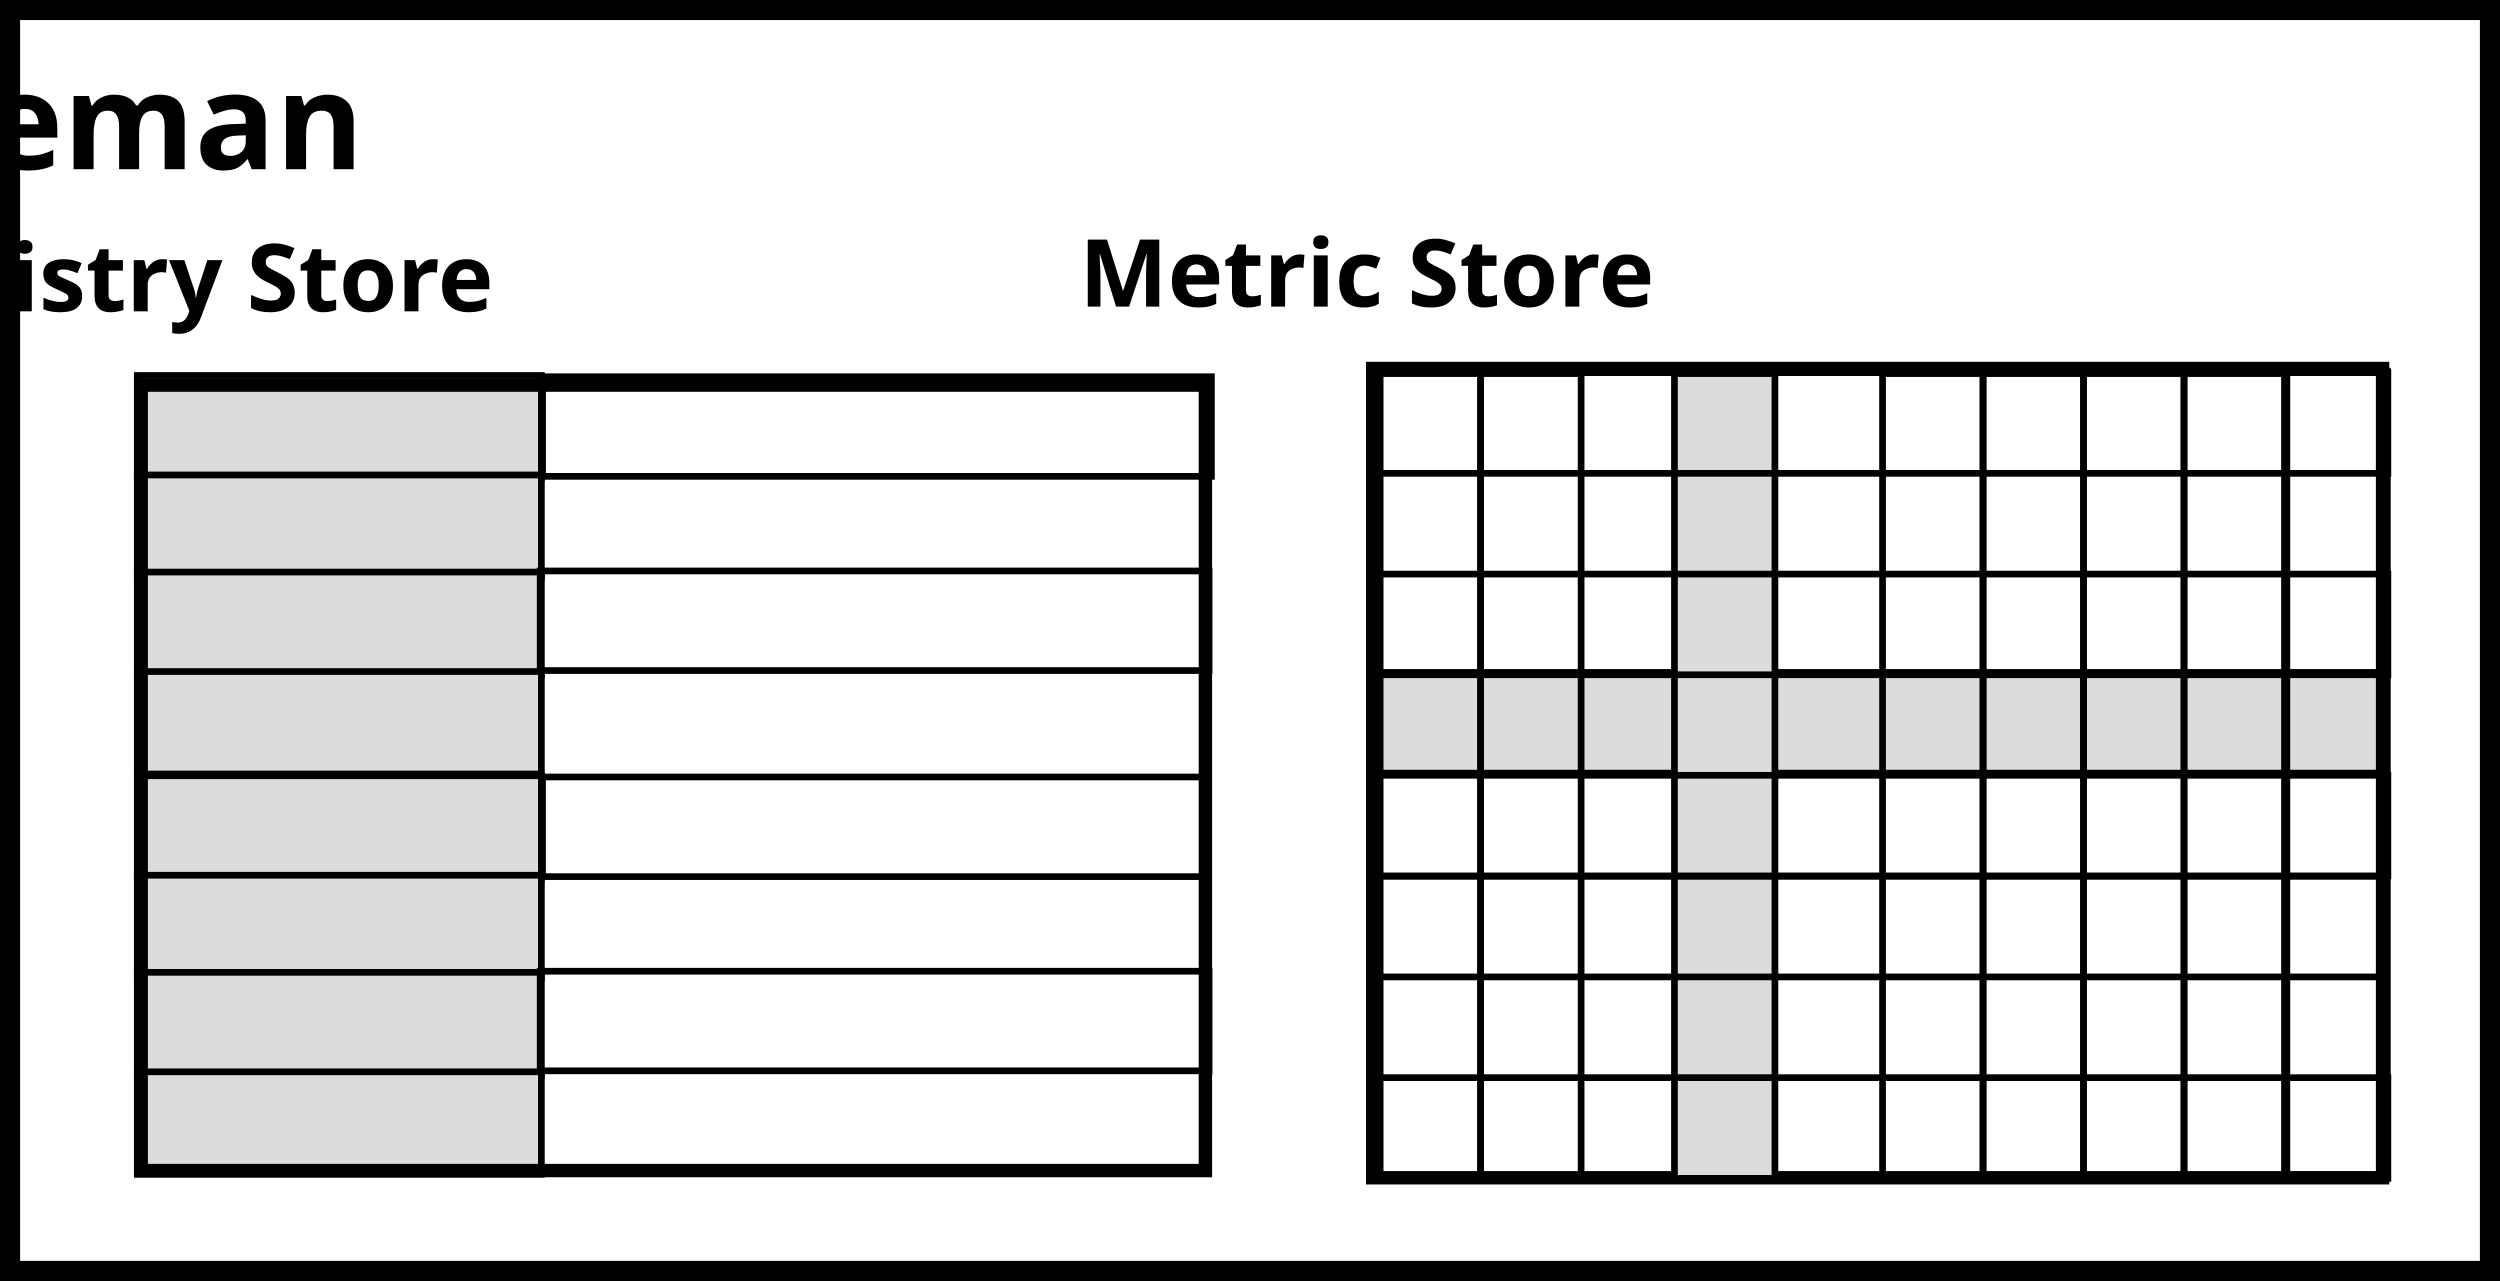
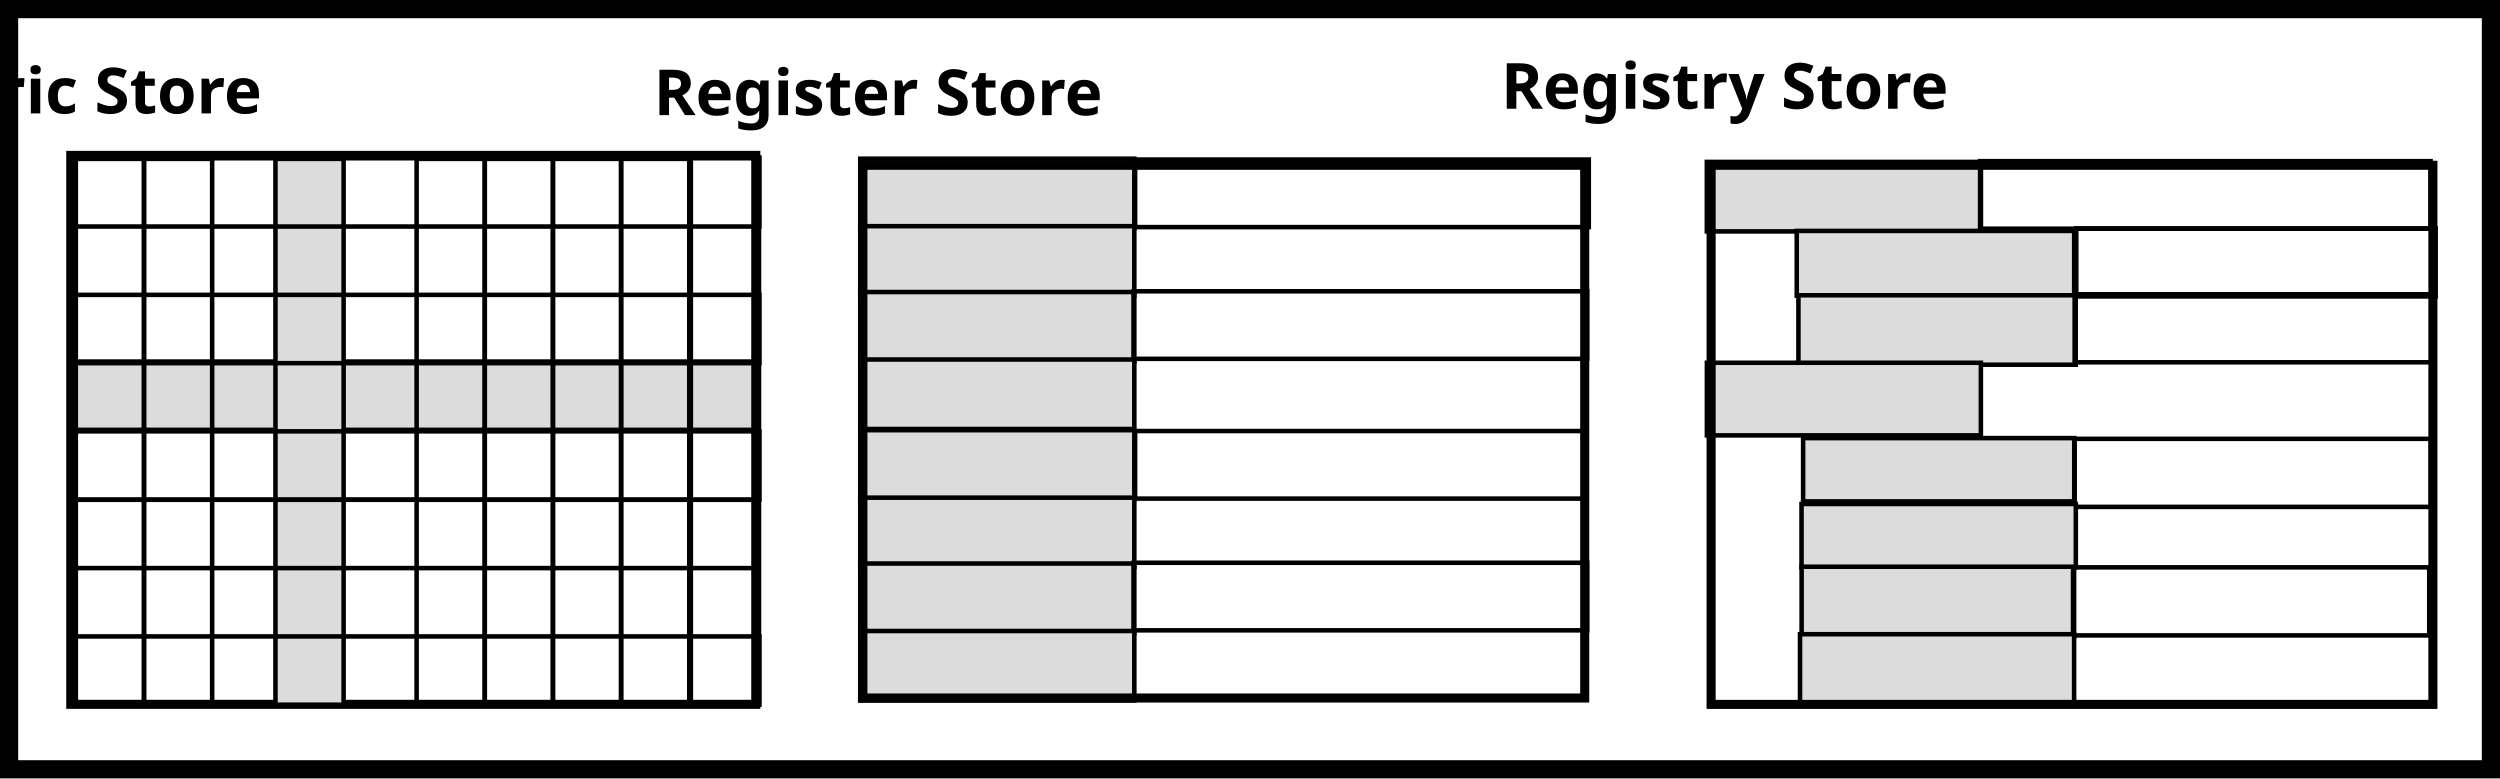
- <svg xmlns="http://www.w3.org/2000/svg" xmlns:ns1="http://www.openswatchbook.org/uri/2009/osb" xmlns:xlink="http://www.w3.org/1999/xlink" width="373.194" height="191.223" id="svg2" version="1.1">
+ <svg xmlns="http://www.w3.org/2000/svg" xmlns:ns1="http://www.openswatchbook.org/uri/2009/osb" xmlns:xlink="http://www.w3.org/1999/xlink" width="550.202" height="171.308" id="svg2" version="1.1">
  <defs id="defs4">
    <marker orient="auto" refY="0" refX="0" id="TriangleOutL" style="overflow:visible">
      <path id="path4823" d="m 5.77,0 -8.65,5 0,-10 8.65,5 z" style="fill-rule:evenodd;stroke:#000000;stroke-width:1pt" transform="scale(0.8,0.8)" />
    </marker>
    <marker orient="auto" refY="0" refX="0" id="TriangleOutM" style="overflow:visible">
      <path id="path4826" d="m 5.77,0 -8.65,5 0,-10 8.65,5 z" style="fill-rule:evenodd;stroke:#000000;stroke-width:1pt" transform="scale(0.4,0.4)" />
    </marker>
    <marker orient="auto" refY="0" refX="0" id="TriangleOutS" style="overflow:visible">
      <path id="path4045" d="m 5.77,0 -8.65,5 0,-10 8.65,5 z" style="fill-rule:evenodd;stroke:#000000;stroke-width:1pt" transform="scale(0.2,0.2)" />
    </marker>
    <marker orient="auto" refY="0" refX="0" id="Arrow1Mend" style="overflow:visible">
      <path id="path3906" d="M 0,0 5,-5 -12.5,0 5,5 0,0 Z" style="fill-rule:evenodd;stroke:#000000;stroke-width:1pt" transform="matrix(-0.4,0,0,-0.4,-4,0)" />
    </marker>
    <marker orient="auto" refY="0" refX="0" id="Arrow1Lend" style="overflow:visible">
      <path id="path3900" d="M 0,0 5,-5 -12.5,0 5,5 0,0 Z" style="fill-rule:evenodd;stroke:#000000;stroke-width:1pt" transform="matrix(-0.8,0,0,-0.8,-10,0)" />
    </marker>
    <marker orient="auto" refY="0" refX="0" id="Arrow2Lend" style="overflow:visible">
      <path id="path3918" style="fill-rule:evenodd;stroke-width:0.625;stroke-linejoin:round" d="M 8.719,4.034 -2.207,0.016 8.719,-4.002 c -1.745,2.372 -1.735,5.617 -6e-7,8.035 z" transform="matrix(-1.1,0,0,-1.1,-1.1,0)" />
    </marker>
    <marker orient="auto" refY="0" refX="0" id="Arrow1Send" style="overflow:visible">
      <path id="path3912" d="M 0,0 5,-5 -12.5,0 5,5 0,0 Z" style="fill-rule:evenodd;stroke:#000000;stroke-width:1pt" transform="matrix(-0.2,0,0,-0.2,-1.2,0)" />
    </marker>
    <linearGradient id="linearGradient5205" ns1:paint="solid">
      <stop style="stop-color:#370000;stop-opacity:1;" offset="0" id="stop5207" />
    </linearGradient>
    <linearGradient id="linearGradient907" xlink:href="#linearGradient900" />
    <linearGradient id="linearGradient906" xlink:href="#linearGradient900" />
    <linearGradient id="linearGradient905" xlink:href="#linearGradient900" />
    <linearGradient id="linearGradient904" xlink:href="#linearGradient900" />
    <linearGradient id="linearGradient903" xlink:href="#linearGradient900" />
    <linearGradient id="linearGradient900">
      <stop offset="0" id="stop901" style="stop-color: #000000;stop-opacity: 1.0;" />
      <stop offset="1" id="stop902" style="stop-color:#ffffff;stop-opacity:1;" />
    </linearGradient>
    <linearGradient id="linearGradient775" xlink:href="#linearGradient772" />
    <linearGradient id="linearGradient772">
      <stop offset="0" id="stop773" style="stop-color: #000000;stop-opacity: 1.0;" />
      <stop offset="1" id="stop774" style="stop-color:#ffffff;stop-opacity:1;" />
    </linearGradient>
    <linearGradient id="linearGradient907-9" xlink:href="#linearGradient900-2" />
    <linearGradient id="linearGradient906-7" xlink:href="#linearGradient900-2" />
    <linearGradient id="linearGradient905-2" xlink:href="#linearGradient900-2" />
    <linearGradient id="linearGradient904-9" xlink:href="#linearGradient900-2" />
    <linearGradient id="linearGradient903-7" xlink:href="#linearGradient900-2" />
    <linearGradient id="linearGradient900-2">
      <stop offset="0" id="stop901-5" style="stop-color: #000000;stop-opacity: 1.0;" />
      <stop offset="1" id="stop902-5" style="stop-color:#ffffff;stop-opacity:1;" />
    </linearGradient>
  </defs>
-   <g id="layer2" transform="translate(212.0245,166.7643)">
-     <text xml:space="preserve" style="font-style:normal;font-weight:normal;font-size:80px;line-height:125%;font-family:Sans;-inkscape-font-specification:Sans;text-align:center;letter-spacing:0px;word-spacing:0px;text-anchor:middle;fill:#000000;fill-opacity:1;stroke:none" x="44" y="-121" id="text5799">
-       <tspan id="tspan5803" x="44" y="-121" style="font-weight:bold;font-size:14px;-inkscape-font-specification:'Sans Bold';text-align:center;text-anchor:middle">Metric Store</tspan>
+   <g id="layer2" transform="translate(212.3167,146.5565)">
+     <text xml:space="preserve" style="font-style:normal;font-weight:normal;font-size:80px;line-height:125%;font-family:Sans;-inkscape-font-specification:Sans;text-align:center;letter-spacing:0px;word-spacing:0px;text-anchor:middle;fill:#000000;fill-opacity:1;stroke:none" x="-145.626" y="-121.596" id="text5799">
+       <tspan id="tspan5803" x="-145.626" y="-121.596" style="font-weight:bold;font-size:14px;-inkscape-font-specification:'Sans Bold';text-align:center;text-anchor:middle">Metric Store</tspan>
    </text>
    <text xml:space="preserve" style="font-style:normal;font-weight:normal;font-size:40px;line-height:125%;font-family:Sans;letter-spacing:0px;word-spacing:0px;fill:#000000;fill-opacity:1;stroke:none" x="241.831" y="46.499" id="text3892" transform="translate(-76.49999,-116.5)">
      <tspan id="tspan3894" x="241.831" y="46.499" />
    </text>
-     <rect y="-66.387" x="-6.137" height="15.032" width="150.216" id="rect4303" style="fill:#dcdcdc;fill-opacity:1;stroke:#000000;stroke-width:1;stroke-miterlimit:3.029;stroke-dasharray:none;stroke-dashoffset:0;stroke-opacity:1" />
-     <rect y="-9" x="-111" height="15" width="120" id="rect4323" style="fill:none;stroke:#000000;stroke-width:1;stroke-miterlimit:3.029;stroke-dasharray:none;stroke-dashoffset:0;stroke-opacity:1" transform="matrix(0,1,-1,0,0,0)" />
-     <rect transform="matrix(0,1,-1,0,0,0)" style="fill:none;stroke:#000000;stroke-width:1;stroke-miterlimit:3.029;stroke-dasharray:none;stroke-dashoffset:0;stroke-opacity:1" id="rect4363" width="120" height="15" x="-111" y="-24" />
-     <rect y="-84" x="-111" height="15" width="120" id="rect4371" style="fill:none;stroke:#000000;stroke-width:1;stroke-miterlimit:3.029;stroke-dasharray:none;stroke-dashoffset:0;stroke-opacity:1" transform="matrix(0,1,-1,0,0,0)" />
-     <rect y="-99" x="-111" height="15" width="120" id="rect4373" style="fill:none;stroke:#000000;stroke-width:1;stroke-miterlimit:3.029;stroke-dasharray:none;stroke-dashoffset:0;stroke-opacity:1" transform="matrix(0,1,-1,0,0,0)" />
-     <rect transform="matrix(0,1,-1,0,0,0)" style="fill:none;stroke:#000000;stroke-width:1;stroke-miterlimit:3.029;stroke-dasharray:none;stroke-dashoffset:0;stroke-opacity:1" id="rect4375" width="120" height="15" x="-111" y="-114" />
-     <rect y="-129" x="-111" height="15" width="120" id="rect4377" style="fill:none;stroke:#000000;stroke-width:1;stroke-miterlimit:3.029;stroke-dasharray:none;stroke-dashoffset:0;stroke-opacity:1" transform="matrix(0,1,-1,0,0,0)" />
-     <rect transform="matrix(0,1,-1,0,0,0)" style="fill:none;stroke:#000000;stroke-width:1;stroke-miterlimit:3.029;stroke-dasharray:none;stroke-dashoffset:0;stroke-opacity:1" id="rect4379" width="120" height="15" x="-111.354" y="-144.354" />
-     <rect transform="matrix(0,1,-1,0,0,0)" style="fill:none;stroke:#000000;stroke-width:2;stroke-miterlimit:3.029;stroke-dasharray:none;stroke-dashoffset:0;stroke-opacity:1" id="rect4425" width="120.811" height="150.753" x="-111.759" y="-143.641" />
-     <rect style="fill:#dcdcdc;fill-opacity:1;stroke:#000000;stroke-width:1;stroke-miterlimit:3.029;stroke-dasharray:none;stroke-dashoffset:0;stroke-opacity:1" id="rect4263" width="60.322" height="15.294" x="-191.53" y="-110.712" />
-     <rect transform="matrix(0,1,-1,0,0,0)" style="fill:#dcdcdc;fill-opacity:1;stroke:#000000;stroke-width:1;stroke-miterlimit:3.029;stroke-dasharray:none;stroke-dashoffset:0;stroke-opacity:1" id="rect4381" width="120.352" height="14.999" x="-110.999" y="-52.933" />
-     <rect style="fill:none;stroke:#000000;stroke-width:1;stroke-miterlimit:3.029;stroke-dasharray:none;stroke-dashoffset:0;stroke-opacity:1" id="rect4289" width="150.216" height="15.032" x="-6.137" y="-35.964" />
-     <rect y="-5.895" x="-6.136" height="15.031" width="150.569" id="rect4293" style="fill:none;stroke:#000000;stroke-width:1;stroke-miterlimit:3.029;stroke-dasharray:none;stroke-dashoffset:0;stroke-opacity:1" />
-     <rect y="-81.067" x="-6.136" height="15.031" width="150.569" id="rect4275" style="fill:none;stroke:#000000;stroke-width:1;stroke-miterlimit:3.029;stroke-dasharray:none;stroke-dashoffset:0;stroke-opacity:1" />
-     <rect style="fill:none;stroke:#000000;stroke-width:1;stroke-miterlimit:3.029;stroke-dasharray:none;stroke-dashoffset:0;stroke-opacity:1" id="rect4271" width="150.568" height="15.031" x="-6.136" y="-111.136" />
-     <rect y="-51.032" x="-6.136" height="15.031" width="150.568" id="rect4265" style="fill:none;stroke:#000000;stroke-width:1;stroke-miterlimit:3.029;stroke-dasharray:none;stroke-dashoffset:0;stroke-opacity:1" />
-     <rect y="-110.524" x="-131.035" height="14.867" width="99.846" id="rect4267" style="fill:none;stroke:#000000;stroke-width:1;stroke-miterlimit:3.029;stroke-dasharray:none;stroke-dashoffset:0;stroke-opacity:1" />
-     <rect y="-95.863" x="-191.53" height="15.294" width="60.322" id="rect4269" style="fill:#dcdcdc;fill-opacity:1;stroke:#000000;stroke-width:1;stroke-miterlimit:3.029;stroke-dasharray:none;stroke-dashoffset:0;stroke-opacity:1" />
-     <rect y="-81.367" x="-191.53" height="15.294" width="60.322" id="rect4274" style="fill:#dcdcdc;fill-opacity:1;stroke:#000000;stroke-width:1;stroke-miterlimit:3.029;stroke-dasharray:none;stroke-dashoffset:0;stroke-opacity:1" />
-     <rect style="fill:none;stroke:#000000;stroke-width:1;stroke-miterlimit:3.029;stroke-dasharray:none;stroke-dashoffset:0;stroke-opacity:1" id="rect4276" width="99.846" height="14.867" x="-131.389" y="-81.532" />
-     <rect style="fill:#dcdcdc;fill-opacity:1;stroke:#000000;stroke-width:1;stroke-miterlimit:3.029;stroke-dasharray:none;stroke-dashoffset:0;stroke-opacity:1" id="rect4278" width="60.322" height="15.294" x="-191.53" y="-66.518" />
-     <rect y="-50.962" x="-191.53" height="15.294" width="60.322" id="rect4282" style="fill:#dcdcdc;fill-opacity:1;stroke:#000000;stroke-width:1;stroke-miterlimit:3.029;stroke-dasharray:none;stroke-dashoffset:0;stroke-opacity:1" />
-     <rect style="fill:none;stroke:#000000;stroke-width:0.995;stroke-miterlimit:3.029;stroke-dasharray:none;stroke-dashoffset:0;stroke-opacity:1" id="rect4284" width="98.791" height="14.872" x="-131.038" y="-50.776" />
-     <rect style="fill:#dcdcdc;fill-opacity:1;stroke:#000000;stroke-width:1;stroke-miterlimit:3.029;stroke-dasharray:none;stroke-dashoffset:0;stroke-opacity:1" id="rect4286" width="60.322" height="15.294" x="-191.53" y="-36.112" />
-     <rect style="fill:#dcdcdc;fill-opacity:1;stroke:#000000;stroke-width:1;stroke-miterlimit:3.029;stroke-dasharray:none;stroke-dashoffset:0;stroke-opacity:1" id="rect4290" width="60.322" height="15.294" x="-191.53" y="-21.617" />
-     <rect y="-21.782" x="-131.389" height="14.867" width="99.846" id="rect4292" style="fill:none;stroke:#000000;stroke-width:1;stroke-miterlimit:3.029;stroke-dasharray:none;stroke-dashoffset:0;stroke-opacity:1" />
-     <rect y="-6.767" x="-191.53" height="15.294" width="60.322" id="rect4294" style="fill:#dcdcdc;fill-opacity:1;stroke:#000000;stroke-width:1;stroke-miterlimit:3.029;stroke-dasharray:none;stroke-dashoffset:0;stroke-opacity:1" />
-     <rect y="32.086" x="-109.273" height="158.862" width="117.253" id="rect4298" style="fill:none;stroke:#000000;stroke-width:2;stroke-miterlimit:3.029;stroke-dasharray:none;stroke-dashoffset:0;stroke-opacity:1" transform="matrix(0,1,-1,0,0,0)" />
-     <text id="text4300" y="-120.293" x="-135.605" style="font-style:normal;font-weight:normal;font-size:80px;line-height:125%;font-family:Sans;-inkscape-font-specification:Sans;text-align:center;letter-spacing:0px;word-spacing:0px;text-anchor:middle;fill:#000000;fill-opacity:1;stroke:none" xml:space="preserve">
-       <tspan style="font-weight:bold;font-size:14px;-inkscape-font-specification:'Sans Bold';text-align:center;text-anchor:middle" y="-120.293" x="-135.605" id="tspan4302">Registry Store</tspan>
+     <rect y="-66.983" x="-195.763" height="15.032" width="150.216" id="rect4303" style="fill:#dcdcdc;fill-opacity:1;stroke:#000000;stroke-width:1;stroke-miterlimit:3.029;stroke-dasharray:none;stroke-dashoffset:0;stroke-opacity:1" />
+     <rect y="180.626" x="-111.596" height="15" width="120" id="rect4323" style="fill:none;stroke:#000000;stroke-width:1;stroke-miterlimit:3.029;stroke-dasharray:none;stroke-dashoffset:0;stroke-opacity:1" transform="matrix(0,1,-1,0,0,0)" />
+     <rect transform="matrix(0,1,-1,0,0,0)" style="fill:none;stroke:#000000;stroke-width:1;stroke-miterlimit:3.029;stroke-dasharray:none;stroke-dashoffset:0;stroke-opacity:1" id="rect4363" width="120" height="15" x="-111.596" y="165.626" />
+     <rect y="105.626" x="-111.596" height="15" width="120" id="rect4371" style="fill:none;stroke:#000000;stroke-width:1;stroke-miterlimit:3.029;stroke-dasharray:none;stroke-dashoffset:0;stroke-opacity:1" transform="matrix(0,1,-1,0,0,0)" />
+     <rect y="90.626" x="-111.596" height="15" width="120" id="rect4373" style="fill:none;stroke:#000000;stroke-width:1;stroke-miterlimit:3.029;stroke-dasharray:none;stroke-dashoffset:0;stroke-opacity:1" transform="matrix(0,1,-1,0,0,0)" />
+     <rect transform="matrix(0,1,-1,0,0,0)" style="fill:none;stroke:#000000;stroke-width:1;stroke-miterlimit:3.029;stroke-dasharray:none;stroke-dashoffset:0;stroke-opacity:1" id="rect4375" width="120" height="15" x="-111.596" y="75.626" />
+     <rect y="60.626" x="-111.596" height="15" width="120" id="rect4377" style="fill:none;stroke:#000000;stroke-width:1;stroke-miterlimit:3.029;stroke-dasharray:none;stroke-dashoffset:0;stroke-opacity:1" transform="matrix(0,1,-1,0,0,0)" />
+     <rect transform="matrix(0,1,-1,0,0,0)" style="fill:none;stroke:#000000;stroke-width:1;stroke-miterlimit:3.029;stroke-dasharray:none;stroke-dashoffset:0;stroke-opacity:1" id="rect4379" width="120" height="15" x="-111.95" y="45.272" />
+     <rect transform="matrix(0,1,-1,0,0,0)" style="fill:none;stroke:#000000;stroke-width:2;stroke-miterlimit:3.029;stroke-dasharray:none;stroke-dashoffset:0;stroke-opacity:1" id="rect4425" width="120.811" height="150.753" x="-112.355" y="45.985" />
+     <rect style="fill:#dcdcdc;fill-opacity:1;stroke:#000000;stroke-width:1;stroke-miterlimit:3.029;stroke-dasharray:none;stroke-dashoffset:0;stroke-opacity:1" id="rect4263" width="60.322" height="15.294" x="-22.996" y="-111.631" />
+     <rect transform="matrix(0,1,-1,0,0,0)" style="fill:#dcdcdc;fill-opacity:1;stroke:#000000;stroke-width:1;stroke-miterlimit:3.029;stroke-dasharray:none;stroke-dashoffset:0;stroke-opacity:1" id="rect4381" width="120.352" height="14.999" x="-111.595" y="136.693" />
+     <rect style="fill:none;stroke:#000000;stroke-width:1;stroke-miterlimit:3.029;stroke-dasharray:none;stroke-dashoffset:0;stroke-opacity:1" id="rect4289" width="150.216" height="15.032" x="-195.763" y="-36.561" />
+     <rect y="-6.491" x="-195.762" height="15.031" width="150.569" id="rect4293" style="fill:none;stroke:#000000;stroke-width:1;stroke-miterlimit:3.029;stroke-dasharray:none;stroke-dashoffset:0;stroke-opacity:1" />
+     <rect y="-81.663" x="-195.762" height="15.031" width="150.569" id="rect4275" style="fill:none;stroke:#000000;stroke-width:1;stroke-miterlimit:3.029;stroke-dasharray:none;stroke-dashoffset:0;stroke-opacity:1" />
+     <rect style="fill:none;stroke:#000000;stroke-width:1;stroke-miterlimit:3.029;stroke-dasharray:none;stroke-dashoffset:0;stroke-opacity:1" id="rect4271" width="150.568" height="15.031" x="-195.762" y="-111.732" />
+     <rect y="-51.628" x="-195.762" height="15.031" width="150.568" id="rect4265" style="fill:none;stroke:#000000;stroke-width:1;stroke-miterlimit:3.029;stroke-dasharray:none;stroke-dashoffset:0;stroke-opacity:1" />
+     <rect y="-111.442" x="37.499" height="14.867" width="99.846" id="rect4267" style="fill:none;stroke:#000000;stroke-width:1;stroke-miterlimit:3.029;stroke-dasharray:none;stroke-dashoffset:0;stroke-opacity:1" />
+     <rect y="-96.781" x="-22.996" height="15.294" width="60.322" id="rect4269" style="fill:#dcdcdc;fill-opacity:1;stroke:#000000;stroke-width:1;stroke-miterlimit:3.029;stroke-dasharray:none;stroke-dashoffset:0;stroke-opacity:1" />
+     <rect y="-82.286" x="-22.996" height="15.294" width="60.322" id="rect4274" style="fill:#dcdcdc;fill-opacity:1;stroke:#000000;stroke-width:1;stroke-miterlimit:3.029;stroke-dasharray:none;stroke-dashoffset:0;stroke-opacity:1" />
+     <rect style="fill:none;stroke:#000000;stroke-width:1;stroke-miterlimit:3.029;stroke-dasharray:none;stroke-dashoffset:0;stroke-opacity:1" id="rect4276" width="99.846" height="14.867" x="37.145" y="-82.451" />
+     <rect style="fill:#dcdcdc;fill-opacity:1;stroke:#000000;stroke-width:1;stroke-miterlimit:3.029;stroke-dasharray:none;stroke-dashoffset:0;stroke-opacity:1" id="rect4278" width="60.322" height="15.294" x="-22.996" y="-67.436" />
+     <rect y="-51.88" x="-22.996" height="15.294" width="60.322" id="rect4282" style="fill:#dcdcdc;fill-opacity:1;stroke:#000000;stroke-width:1;stroke-miterlimit:3.029;stroke-dasharray:none;stroke-dashoffset:0;stroke-opacity:1" />
+     <rect style="fill:none;stroke:#000000;stroke-width:0.995;stroke-miterlimit:3.029;stroke-dasharray:none;stroke-dashoffset:0;stroke-opacity:1" id="rect4284" width="98.791" height="14.872" x="37.496" y="-51.694" />
+     <rect style="fill:#dcdcdc;fill-opacity:1;stroke:#000000;stroke-width:1;stroke-miterlimit:3.029;stroke-dasharray:none;stroke-dashoffset:0;stroke-opacity:1" id="rect4286" width="60.322" height="15.294" x="-22.996" y="-37.031" />
+     <rect style="fill:#dcdcdc;fill-opacity:1;stroke:#000000;stroke-width:1;stroke-miterlimit:3.029;stroke-dasharray:none;stroke-dashoffset:0;stroke-opacity:1" id="rect4290" width="60.322" height="15.294" x="-22.996" y="-22.535" />
+     <rect y="-22.7" x="37.145" height="14.867" width="99.846" id="rect4292" style="fill:none;stroke:#000000;stroke-width:1;stroke-miterlimit:3.029;stroke-dasharray:none;stroke-dashoffset:0;stroke-opacity:1" />
+     <rect y="-7.686" x="-22.996" height="15.294" width="60.322" id="rect4294" style="fill:#dcdcdc;fill-opacity:1;stroke:#000000;stroke-width:1;stroke-miterlimit:3.029;stroke-dasharray:none;stroke-dashoffset:0;stroke-opacity:1" />
+     <rect y="-136.448" x="-110.191" height="158.862" width="117.253" id="rect4298" style="fill:none;stroke:#000000;stroke-width:2;stroke-miterlimit:3.029;stroke-dasharray:none;stroke-dashoffset:0;stroke-opacity:1" transform="matrix(0,1,-1,0,0,0)" />
+     <text id="text4300" y="-121.211" x="32.929" style="font-style:normal;font-weight:normal;font-size:80px;line-height:125%;font-family:Sans;-inkscape-font-specification:Sans;text-align:center;letter-spacing:0px;word-spacing:0px;text-anchor:middle;fill:#000000;fill-opacity:1;stroke:none" xml:space="preserve">
+       <tspan style="font-weight:bold;font-size:14px;-inkscape-font-specification:'Sans Bold';text-align:center;text-anchor:middle" y="-121.211" x="32.929" id="tspan4289">Register Store</tspan>
    </text>
-     <rect transform="matrix(0,1,-1,0,0,0)" style="fill:none;stroke:#000000;stroke-width:3;stroke-miterlimit:3.029;stroke-dasharray:none;stroke-dashoffset:0;stroke-opacity:1" id="rect4248" width="188.223" height="370.194" x="-165.264" y="-159.67" />
-     <text xml:space="preserve" style="font-style:normal;font-weight:normal;font-size:80px;line-height:125%;font-family:Sans;-inkscape-font-specification:Sans;text-align:center;letter-spacing:0px;word-spacing:0px;text-anchor:middle;fill:#000000;fill-opacity:1;stroke:none" x="-150.101" y="-141.506" id="text4250">
-       <tspan id="tspan4252" x="-150.101" y="-141.506" style="font-weight:bold;font-size:20px;-inkscape-font-specification:'Sans Bold';text-align:center;text-anchor:middle">Foreman</tspan>
+     <rect transform="matrix(0,1,-1,0,0,0)" style="fill:none;stroke:#000000;stroke-width:4;stroke-miterlimit:3.029;stroke-dasharray:none;stroke-dashoffset:0;stroke-opacity:1" id="rect4248" width="167.308" height="546.202" x="-144.556" y="-335.885" />
+     <rect y="-110.923" x="163.327" height="15.294" width="60.322" id="rect4251" style="fill:#dcdcdc;fill-opacity:1;stroke:#000000;stroke-width:1;stroke-miterlimit:3.029;stroke-dasharray:none;stroke-dashoffset:0;stroke-opacity:1" />
+     <rect style="fill:none;stroke:#000000;stroke-width:1;stroke-miterlimit:3.029;stroke-dasharray:none;stroke-dashoffset:0;stroke-opacity:1" id="rect4253" width="99.143" height="14.87" x="223.466" y="-111.09" />
+     <rect style="fill:#dcdcdc;fill-opacity:1;stroke:#000000;stroke-width:1;stroke-miterlimit:3.029;stroke-dasharray:none;stroke-dashoffset:0;stroke-opacity:1" id="rect4255" width="61.058" height="14.262" x="183.112" y="-95.735" />
+     <rect style="fill:#dcdcdc;fill-opacity:1;stroke:#000000;stroke-width:1;stroke-miterlimit:3.029;stroke-dasharray:none;stroke-dashoffset:0;stroke-opacity:1" id="rect4257" width="61.023" height="15.289" x="183.482" y="-81.576" />
+     <rect y="-81.797" x="244.274" height="14.974" width="79.093" id="rect4259" style="fill:none;stroke:#000000;stroke-width:1;stroke-miterlimit:3.029;stroke-dasharray:none;stroke-dashoffset:0;stroke-opacity:1" />
+     <rect y="-66.718" x="163.338" height="15.979" width="60.3" id="rect4261" style="fill:#dcdcdc;fill-opacity:1;stroke:#000000;stroke-width:1;stroke-miterlimit:3.029;stroke-dasharray:none;stroke-dashoffset:0;stroke-opacity:1" />
+     <rect y="-49.979" x="244.272" height="14.978" width="78.39" id="rect4266" style="fill:none;stroke:#000000;stroke-width:1;stroke-miterlimit:3.029;stroke-dasharray:none;stroke-dashoffset:0;stroke-opacity:1" />
+     <rect y="-35.639" x="184.164" height="13.925" width="60.367" id="rect4268" style="fill:#dcdcdc;fill-opacity:1;stroke:#000000;stroke-width:1;stroke-miterlimit:3.029;stroke-dasharray:none;stroke-dashoffset:0;stroke-opacity:1" />
+     <rect y="-21.829" x="184.185" height="15.297" width="59.971" id="rect4270" style="fill:#dcdcdc;fill-opacity:1;stroke:#000000;stroke-width:1;stroke-miterlimit:3.029;stroke-dasharray:none;stroke-dashoffset:0;stroke-opacity:1" />
+     <rect style="fill:none;stroke:#000000;stroke-width:1;stroke-miterlimit:3.029;stroke-dasharray:none;stroke-dashoffset:0;stroke-opacity:1" id="rect4272" width="78.39" height="14.978" x="243.919" y="-21.695" />
+     <rect style="fill:#dcdcdc;fill-opacity:1;stroke:#000000;stroke-width:1;stroke-miterlimit:3.029;stroke-dasharray:none;stroke-dashoffset:0;stroke-opacity:1" id="rect4277" width="60.322" height="15.294" x="183.833" y="-6.979" />
+     <text xml:space="preserve" style="font-style:normal;font-weight:normal;font-size:80px;line-height:125%;font-family:Sans;-inkscape-font-specification:Sans;text-align:center;letter-spacing:0px;word-spacing:0px;text-anchor:middle;fill:#000000;fill-opacity:1;stroke:none" x="219.252" y="-122.626" id="text4281">
+       <tspan id="tspan4283" x="219.252" y="-122.626" style="font-weight:bold;font-size:14px;-inkscape-font-specification:'Sans Bold';text-align:center;text-anchor:middle">Registry Store</tspan>
    </text>
+     <text xml:space="preserve" style="font-style:normal;font-weight:normal;font-size:40px;line-height:125%;font-family:sans-serif;letter-spacing:0px;word-spacing:0px;fill:#000000;fill-opacity:1;stroke:none;stroke-width:1px;stroke-linecap:butt;stroke-linejoin:miter;stroke-opacity:1" x="9" y="-126" id="text4285">
+       <tspan id="tspan4287" x="9" y="-126" />
+     </text>
+     <flowRoot xml:space="preserve" id="flowRoot4293" style="font-style:normal;font-weight:normal;font-size:40px;line-height:125%;font-family:sans-serif;letter-spacing:0px;word-spacing:0px;fill:#000000;fill-opacity:1;stroke:none;stroke-width:1px;stroke-linecap:butt;stroke-linejoin:miter;stroke-opacity:1" transform="translate(-212.0245,-166.7643)">
+       <flowRegion id="flowRegion4295">
+         <rect id="rect4297" width="175" height="115" x="371.024" y="60.764" />
+       </flowRegion>
+       <flowPara id="flowPara4299" />
+     </flowRoot>
+     <rect style="fill:#dcdcdc;fill-opacity:1;stroke:#000000;stroke-width:1;stroke-miterlimit:3.029;stroke-dasharray:none;stroke-dashoffset:0;stroke-opacity:1" id="rect4301" width="59.666" height="13.931" x="184.515" y="-50.138" />
+     <rect transform="matrix(0,1,-1,0,0,0)" style="fill:none;stroke:#000000;stroke-width:2;stroke-miterlimit:3.029;stroke-dasharray:none;stroke-dashoffset:0;stroke-opacity:1" id="rect4305" width="118.655" height="158.851" x="-110.185" y="-323.118" />
+     <rect style="fill:none;stroke:#000000;stroke-width:1;stroke-miterlimit:3.029;stroke-dasharray:none;stroke-dashoffset:0;stroke-opacity:1" id="rect4307" width="79.093" height="14.974" x="244.628" y="-96.293" />
  </g>
-   <g id="layer1" transform="translate(26.02449,-31.59789)" style="display:inline" />
+   <g id="layer1" transform="translate(26.31672,-51.80563)" style="display:inline" />
</svg>
